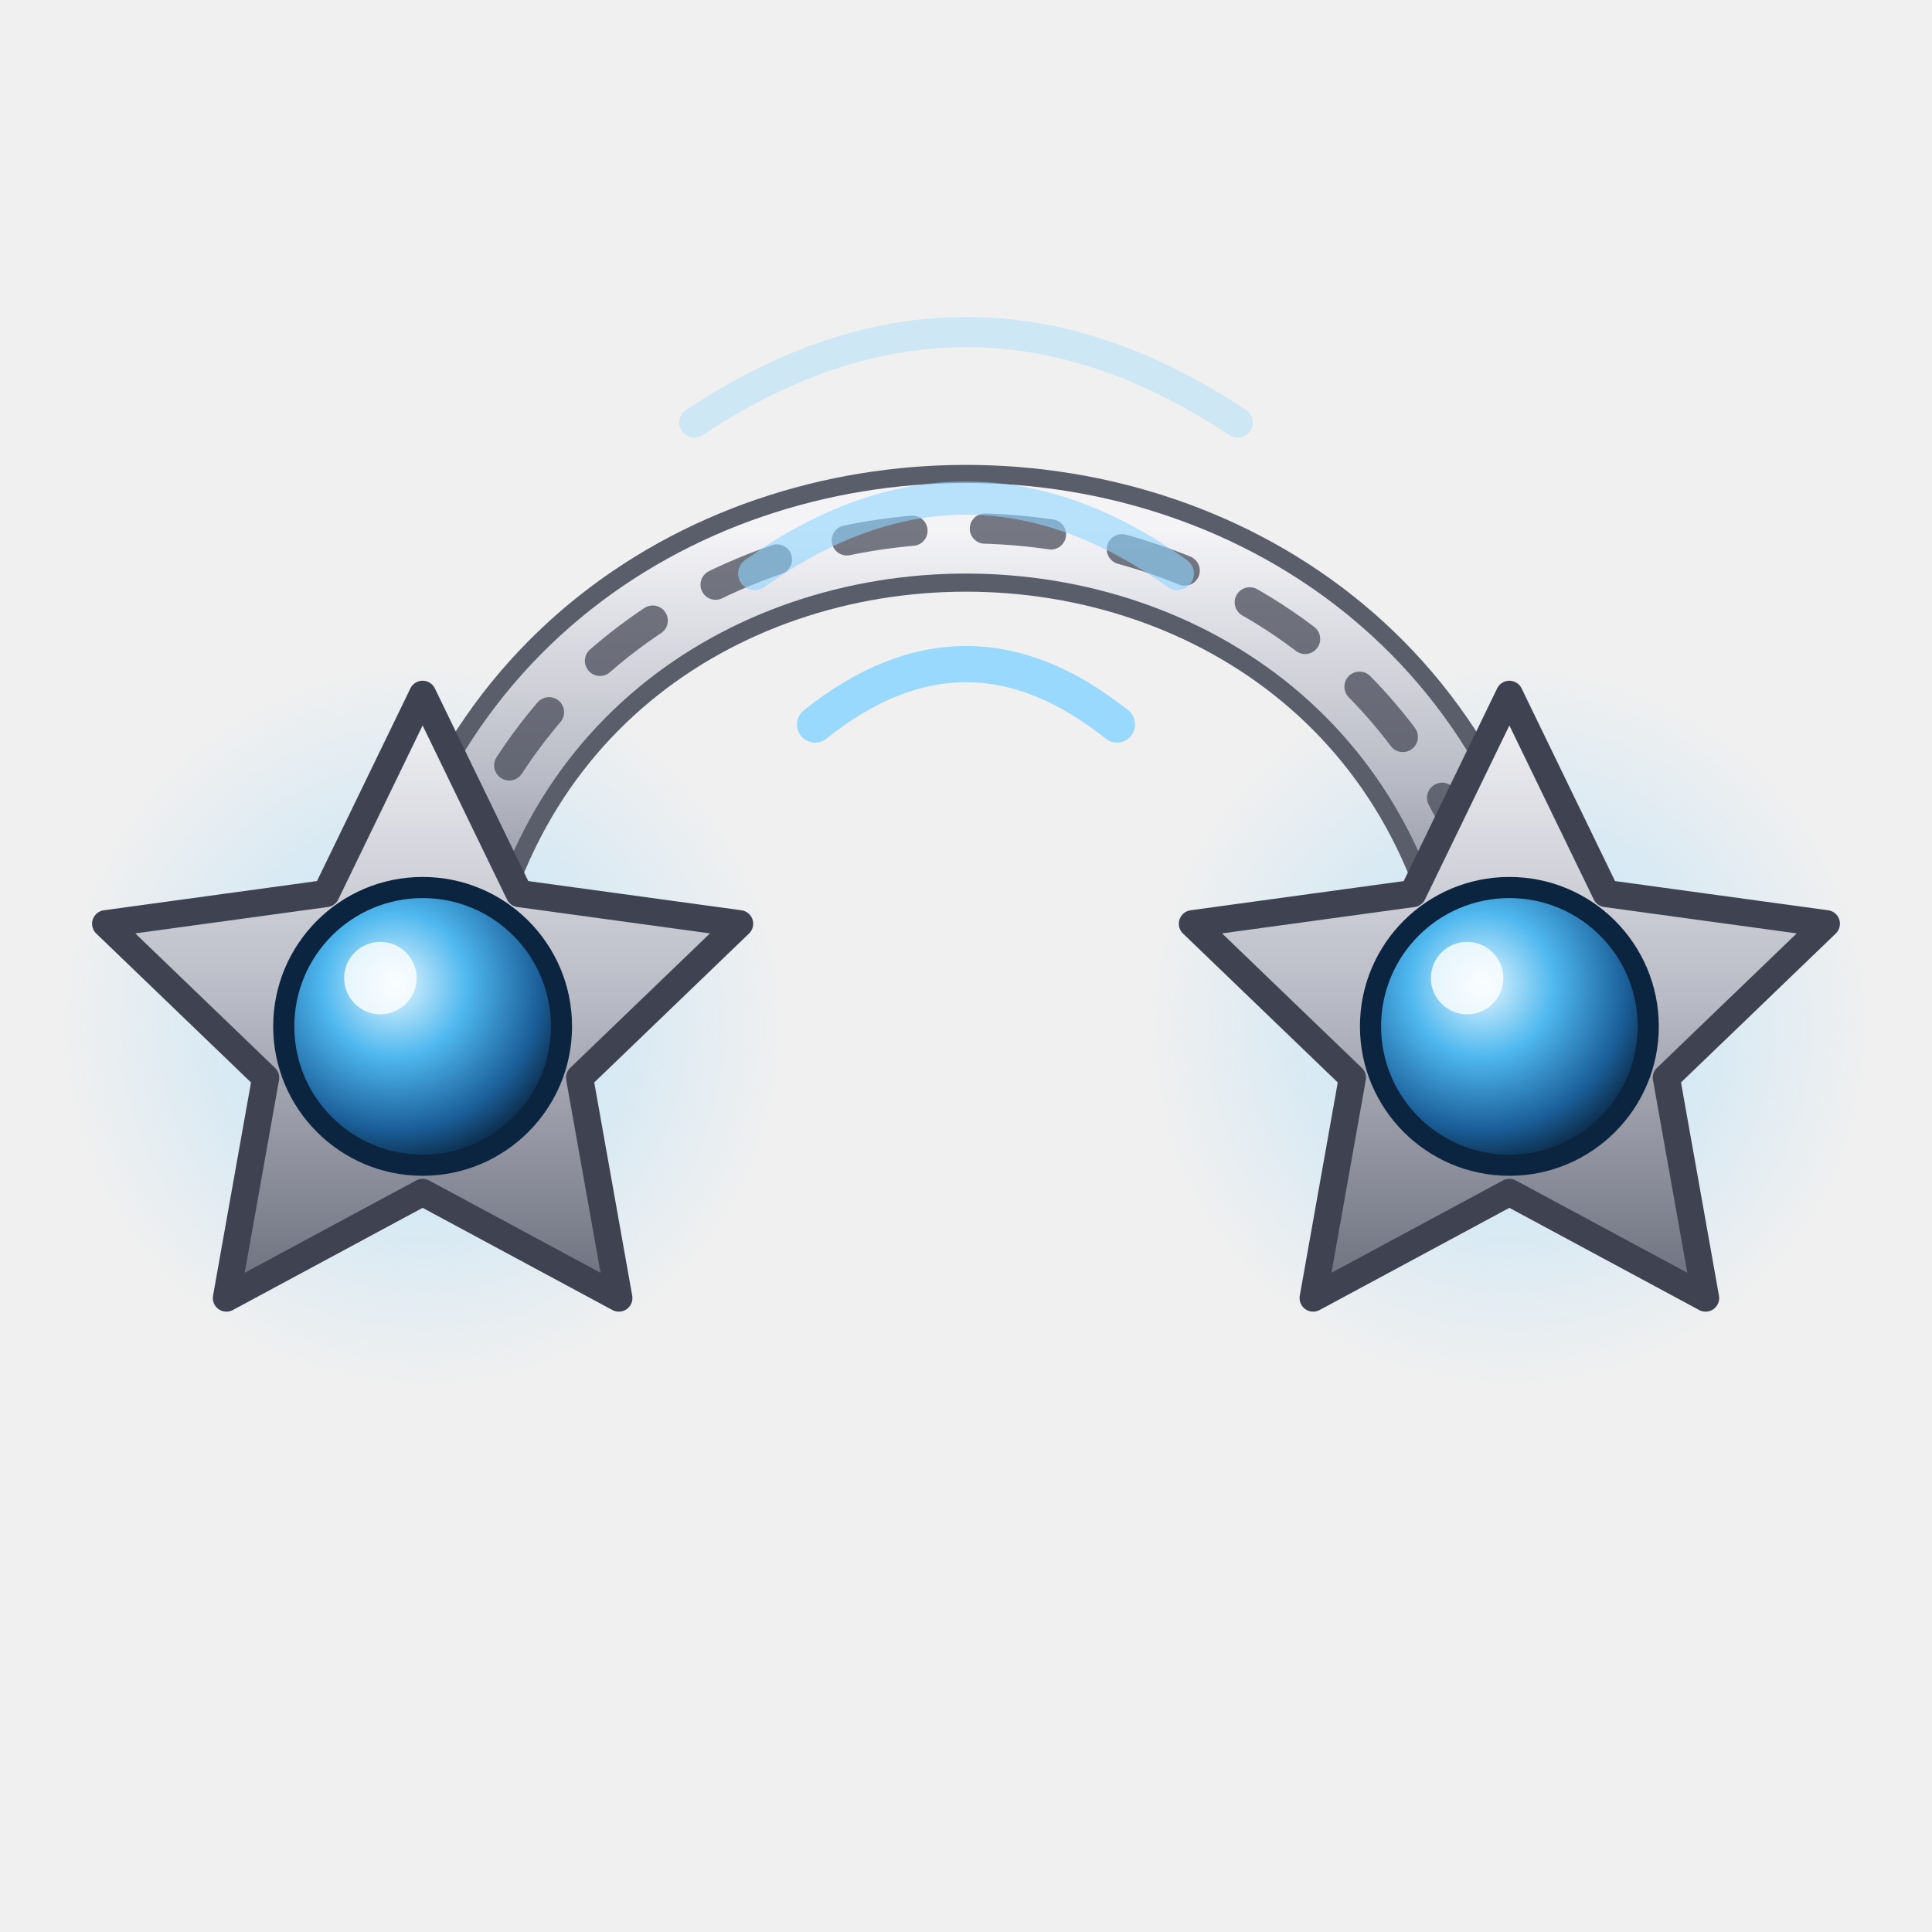
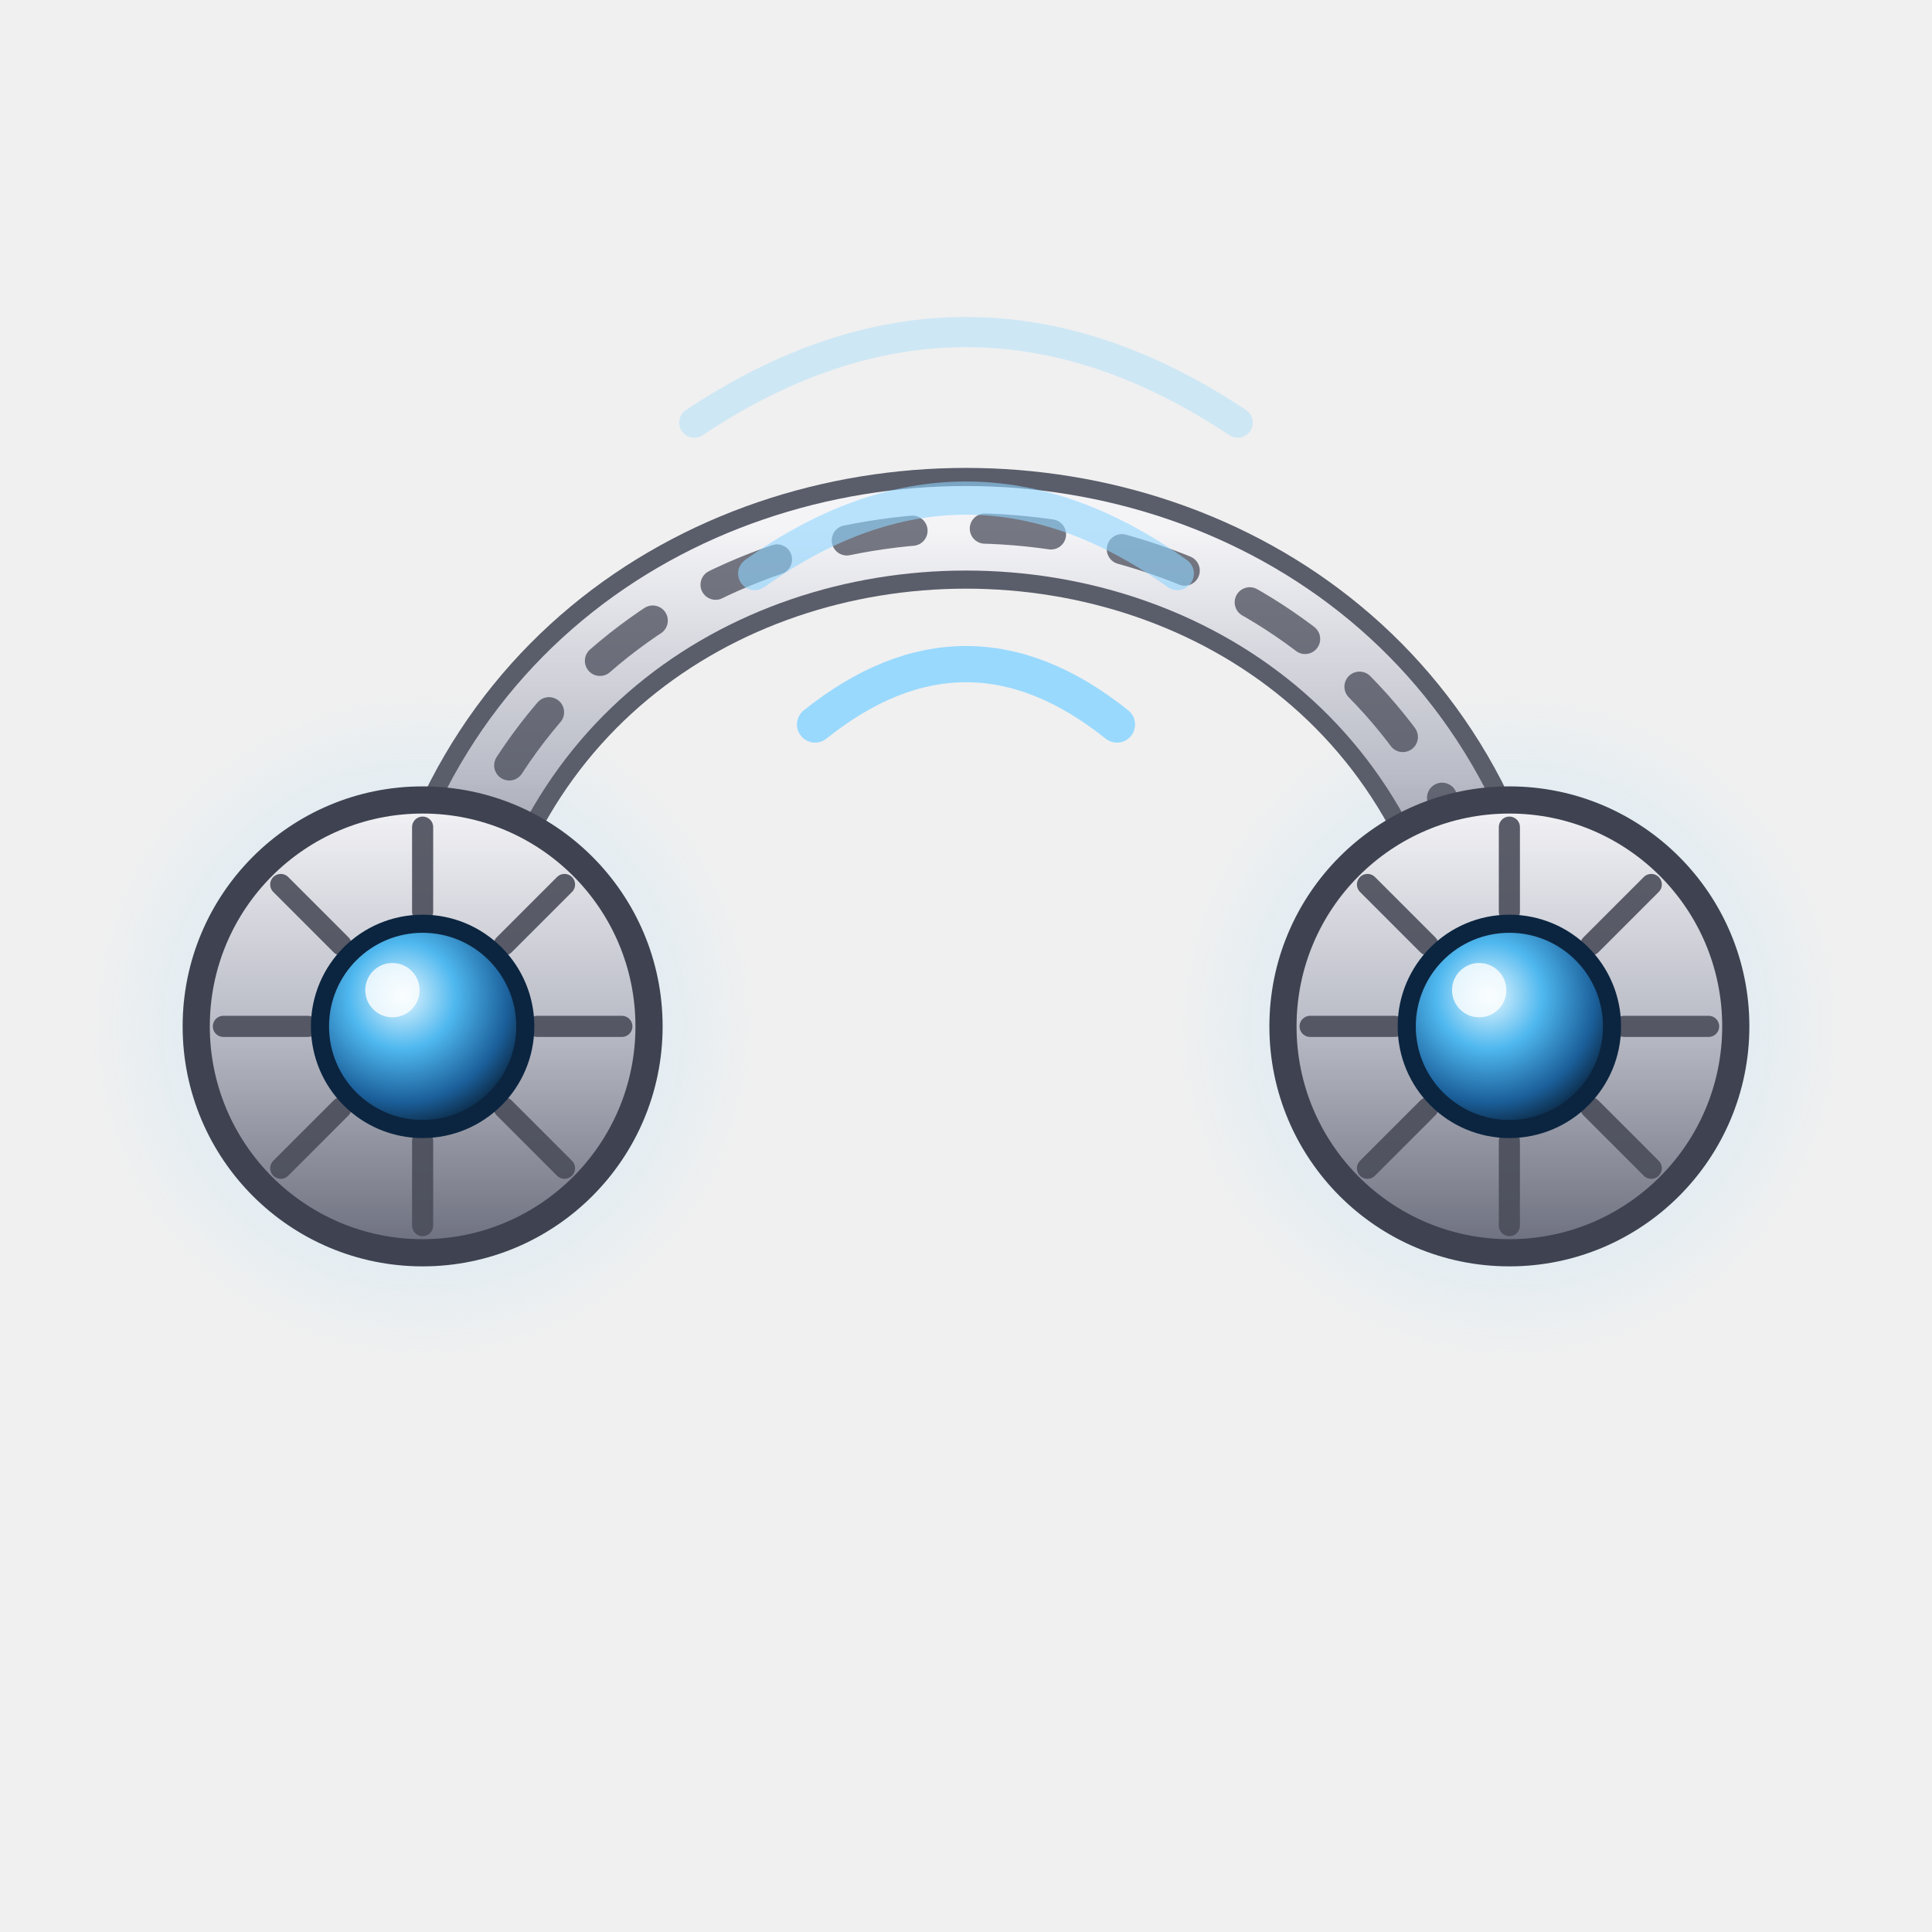
<svg xmlns="http://www.w3.org/2000/svg" viewBox="0 0 64 64" width="64" height="64">
  <defs>
    <radialGradient id="stone" cx="40%" cy="35%" r="65%">
      <stop offset="0%" stop-color="#e6f7ff" />
      <stop offset="40%" stop-color="#4fb8ef" />
      <stop offset="80%" stop-color="#1b5f9a" />
      <stop offset="100%" stop-color="#0c2c49" />
    </radialGradient>
    <linearGradient id="silver" x1="0" y1="0" x2="0" y2="1">
      <stop offset="0%" stop-color="#f4f4f7" />
      <stop offset="50%" stop-color="#b9bbc6" />
      <stop offset="100%" stop-color="#6b6e7c" />
    </linearGradient>
    <radialGradient id="glow" cx="50%" cy="50%" r="50%">
-       <stop offset="0%" stop-color="#8fd6ff" stop-opacity="0.55" />
+       <stop offset="0%" stop-color="#8fd6ff" stop-opacity="0.45" />
      <stop offset="100%" stop-color="#8fd6ff" stop-opacity="0" />
    </radialGradient>
+     <g id="setting">
+       <circle r="7.5" fill="url(#silver)" stroke="#3f4250" stroke-width="0.9" />
+       <g stroke="#4a4d5a" stroke-width="0.7" stroke-linecap="round" opacity="0.9">
+         <line x1="0" y1="-3.8" x2="0" y2="-6.6" />
+         <line x1="0" y1="3.8" x2="0" y2="6.6" />
+         <line x1="-3.8" y1="0" x2="-6.6" y2="0" />
+         <line x1="3.8" y1="0" x2="6.6" y2="0" />
+         <line x1="-2.7" y1="-2.7" x2="-4.7" y2="-4.7" />
+         <line x1="2.7" y1="-2.7" x2="4.7" y2="-4.7" />
+         <line x1="-2.7" y1="2.7" x2="-4.7" y2="4.7" />
+         <line x1="2.7" y1="2.7" x2="4.7" y2="4.7" />
+       </g>
+       <circle r="3.4" fill="url(#stone)" stroke="#0b2540" stroke-width="0.6" />
+       <circle cx="-1" cy="-1.2" r="0.9" fill="#ffffff" opacity="0.8" />
+     </g>
  </defs>
-   <circle cx="14" cy="34" r="12" fill="url(#glow)" />
-   <circle cx="50" cy="34" r="12" fill="url(#glow)" />
-   <path d="M14 34 C 16 12, 48 12, 50 34" fill="none" stroke="#5a5d6a" stroke-width="4.2" stroke-linecap="round" />
-   <path d="M14 34 C 16 12, 48 12, 50 34" fill="none" stroke="url(#silver)" stroke-width="3" stroke-linecap="round" />
+   <circle cx="14" cy="34" r="11" fill="url(#glow)" />
+   <circle cx="50" cy="34" r="11" fill="url(#glow)" />
+   <path d="M14 34 C 16 12, 48 12, 50 34" fill="none" stroke="#5a5d6a" stroke-width="4" stroke-linecap="round" />
+   <path d="M14 34 C 16 12, 48 12, 50 34" fill="none" stroke="url(#silver)" stroke-width="2.8" stroke-linecap="round" />
  <path d="M14 34 C 16 12, 48 12, 50 34" fill="none" stroke="#3f4250" stroke-width="1" stroke-dasharray="2.2 2.4" stroke-linecap="round" opacity="0.7" />
-   <g transform="translate(14 34)">
-     <polygon points="0,-11 3.2,-4.4 10.5,-3.4 5.2,1.7 6.5,9 0,5.5 -6.5,9 -5.2,1.7 -10.5,-3.4 -3.2,-4.4" fill="url(#silver)" stroke="#3f4250" stroke-width="0.9" stroke-linejoin="round" />
-     <circle r="4.6" fill="url(#stone)" stroke="#0b2540" stroke-width="0.7" />
-     <circle cx="-1.4" cy="-1.6" r="1.2" fill="#ffffff" opacity="0.8" />
-   </g>
-   <g transform="translate(50 34)">
-     <polygon points="0,-11 3.2,-4.4 10.5,-3.4 5.2,1.7 6.5,9 0,5.5 -6.5,9 -5.2,1.7 -10.5,-3.4 -3.2,-4.4" fill="url(#silver)" stroke="#3f4250" stroke-width="0.9" stroke-linejoin="round" />
-     <circle r="4.6" fill="url(#stone)" stroke="#0b2540" stroke-width="0.7" />
-     <circle cx="-1.4" cy="-1.6" r="1.2" fill="#ffffff" opacity="0.8" />
-   </g>
+   <use href="#setting" x="14" y="34" />
+   <use href="#setting" x="50" y="34" />
  <path d="M27 24 q 5 -4 10 0" fill="none" stroke="#8fd6ff" stroke-width="1.2" stroke-linecap="round" opacity="0.9" />
  <path d="M25 19 q 7 -5 14 0" fill="none" stroke="#8fd6ff" stroke-width="1.1" stroke-linecap="round" opacity="0.6" />
  <path d="M23 14 q 9 -6 18 0" fill="none" stroke="#8fd6ff" stroke-width="1" stroke-linecap="round" opacity="0.35" />
</svg>
